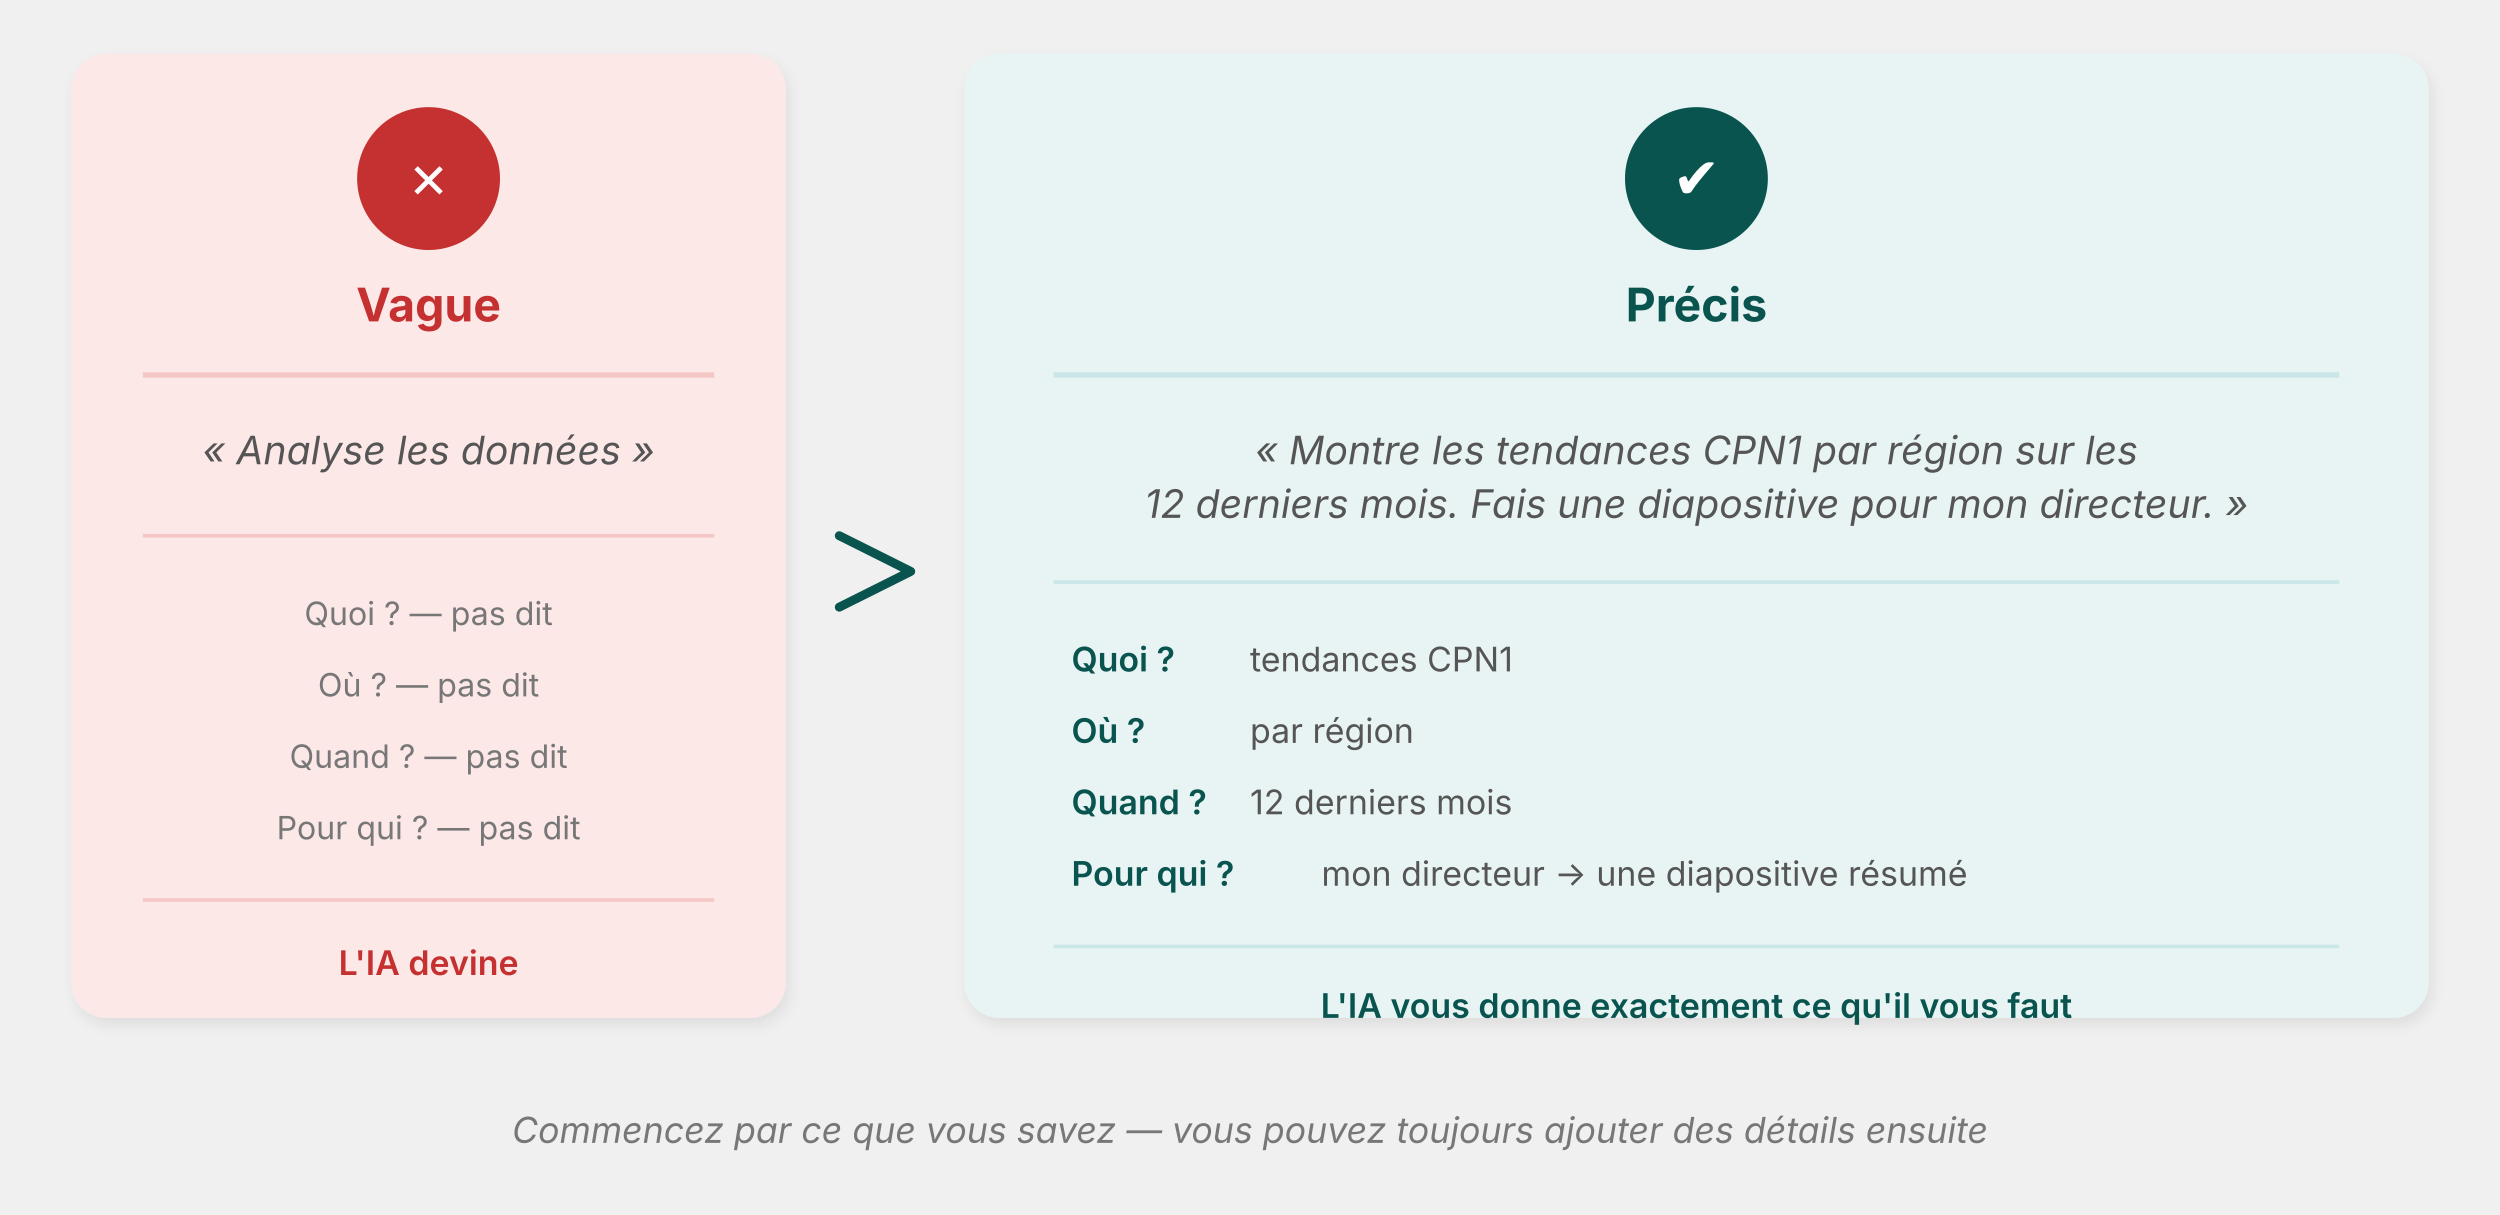
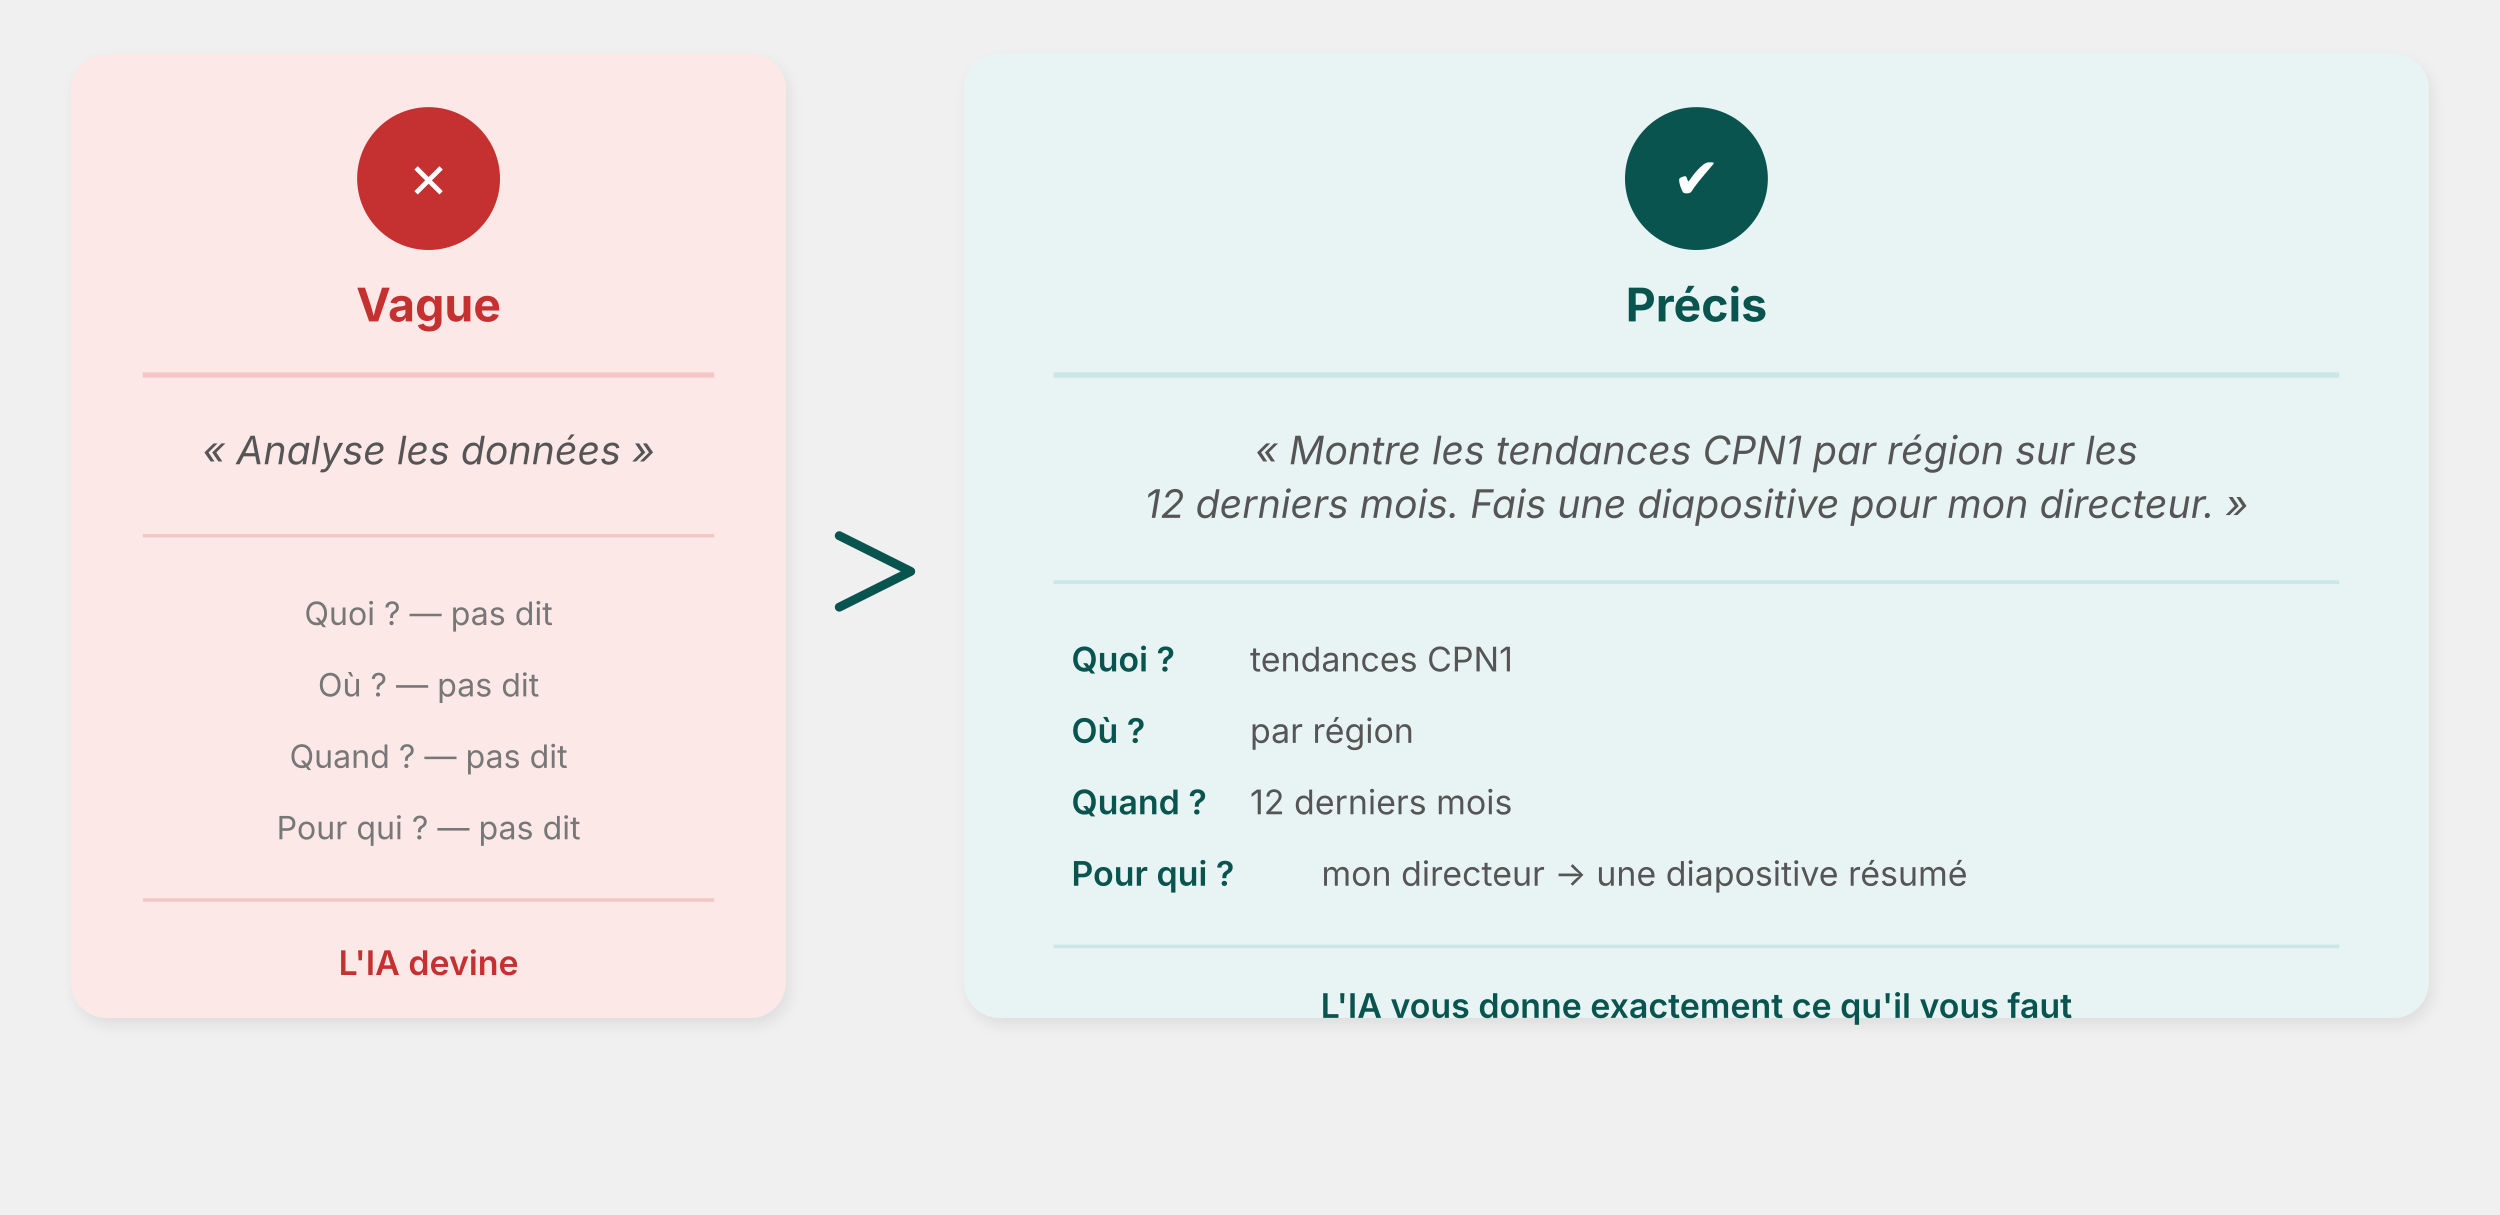
<svg xmlns="http://www.w3.org/2000/svg" viewBox="0 0 700 340">
  <defs>
    <filter id="shadow" x="-10%" y="-10%" width="120%" height="120%">
      <feDropShadow dx="1" dy="2" stdDeviation="2" flood-opacity="0.08" />
    </filter>
  </defs>
  <g transform="translate(20, 15)">
    <rect x="0" y="0" width="200" height="270" rx="10" fill="#FDE8E8" filter="url(#shadow)" />
    <circle cx="100" cy="35" r="20" fill="#C53030" />
    <text x="100" y="35" text-anchor="middle" font-family="Inter, sans-serif" font-size="16" fill="#fff" dominant-baseline="central">✗</text>
    <text x="100" y="75" text-anchor="middle" font-family="Inter, sans-serif" font-size="13" font-weight="700" fill="#C53030">Vague</text>
    <line x1="20" y1="90" x2="180" y2="90" stroke="#F5C6C6" stroke-width="1.5" />
    <text x="100" y="115" text-anchor="middle" font-family="Inter, sans-serif" font-size="11" fill="#555" font-style="italic">« Analyse les données »</text>
    <line x1="20" y1="135" x2="180" y2="135" stroke="#F5C6C6" stroke-width="1" />
    <text x="100" y="160" text-anchor="middle" font-family="Inter, sans-serif" font-size="9" fill="#777">Quoi ? — pas dit</text>
    <text x="100" y="180" text-anchor="middle" font-family="Inter, sans-serif" font-size="9" fill="#777">Où ? — pas dit</text>
    <text x="100" y="200" text-anchor="middle" font-family="Inter, sans-serif" font-size="9" fill="#777">Quand ? — pas dit</text>
    <text x="100" y="220" text-anchor="middle" font-family="Inter, sans-serif" font-size="9" fill="#777">Pour qui ? — pas dit</text>
    <line x1="20" y1="237" x2="180" y2="237" stroke="#F5C6C6" stroke-width="1" />
    <text x="100" y="258" text-anchor="middle" font-family="Inter, sans-serif" font-size="9.5" font-weight="600" fill="#C53030">L'IA devine</text>
  </g>
  <polyline points="235,150 255,160 235,170" fill="none" stroke="#09544F" stroke-width="2.5" stroke-linecap="round" stroke-linejoin="round" />
  <g transform="translate(270, 15)">
    <rect x="0" y="0" width="410" height="270" rx="10" fill="#E8F4F3" filter="url(#shadow)" />
    <circle cx="205" cy="35" r="20" fill="#09544F" />
    <text x="205" y="35" text-anchor="middle" font-family="Inter, sans-serif" font-size="16" fill="#fff" dominant-baseline="central">✔</text>
    <text x="205" y="75" text-anchor="middle" font-family="Inter, sans-serif" font-size="13" font-weight="700" fill="#09544F">Précis</text>
    <line x1="25" y1="90" x2="385" y2="90" stroke="#CAE6E9" stroke-width="1.5" />
    <text x="205" y="115" text-anchor="middle" font-family="Inter, sans-serif" font-size="11" fill="#555" font-style="italic">« Montre les tendances CPN1 par région sur les</text>
    <text x="205" y="130" text-anchor="middle" font-family="Inter, sans-serif" font-size="11" fill="#555" font-style="italic">12 derniers mois. Fais une diapositive pour mon directeur. »</text>
    <line x1="25" y1="148" x2="385" y2="148" stroke="#CAE6E9" stroke-width="1" />
    <text x="30" y="173" font-family="Inter, sans-serif" font-size="9.5" font-weight="600" fill="#09544F">Quoi ?</text>
    <text x="80" y="173" font-family="Inter, sans-serif" font-size="9.5" fill="#555">tendances CPN1</text>
    <text x="30" y="193" font-family="Inter, sans-serif" font-size="9.5" font-weight="600" fill="#09544F">Où ?</text>
    <text x="80" y="193" font-family="Inter, sans-serif" font-size="9.5" fill="#555">par région</text>
    <text x="30" y="213" font-family="Inter, sans-serif" font-size="9.5" font-weight="600" fill="#09544F">Quand ?</text>
    <text x="80" y="213" font-family="Inter, sans-serif" font-size="9.5" fill="#555">12 derniers mois</text>
    <text x="30" y="233" font-family="Inter, sans-serif" font-size="9.5" font-weight="600" fill="#09544F">Pour qui ?</text>
    <text x="100" y="233" font-family="Inter, sans-serif" font-size="9.5" fill="#555">mon directeur → une diapositive résumé</text>
    <line x1="25" y1="250" x2="385" y2="250" stroke="#CAE6E9" stroke-width="1" />
    <text x="205" y="270" text-anchor="middle" font-family="Inter, sans-serif" font-size="9.5" font-weight="600" fill="#09544F">L'IA vous donne exactement ce qu'il vous faut</text>
  </g>
-   <text x="350" y="320" text-anchor="middle" font-family="Inter, sans-serif" font-size="10" fill="#777" font-style="italic">Commencez par ce que vous savez — vous pouvez toujours ajouter des détails ensuite</text>
</svg>
